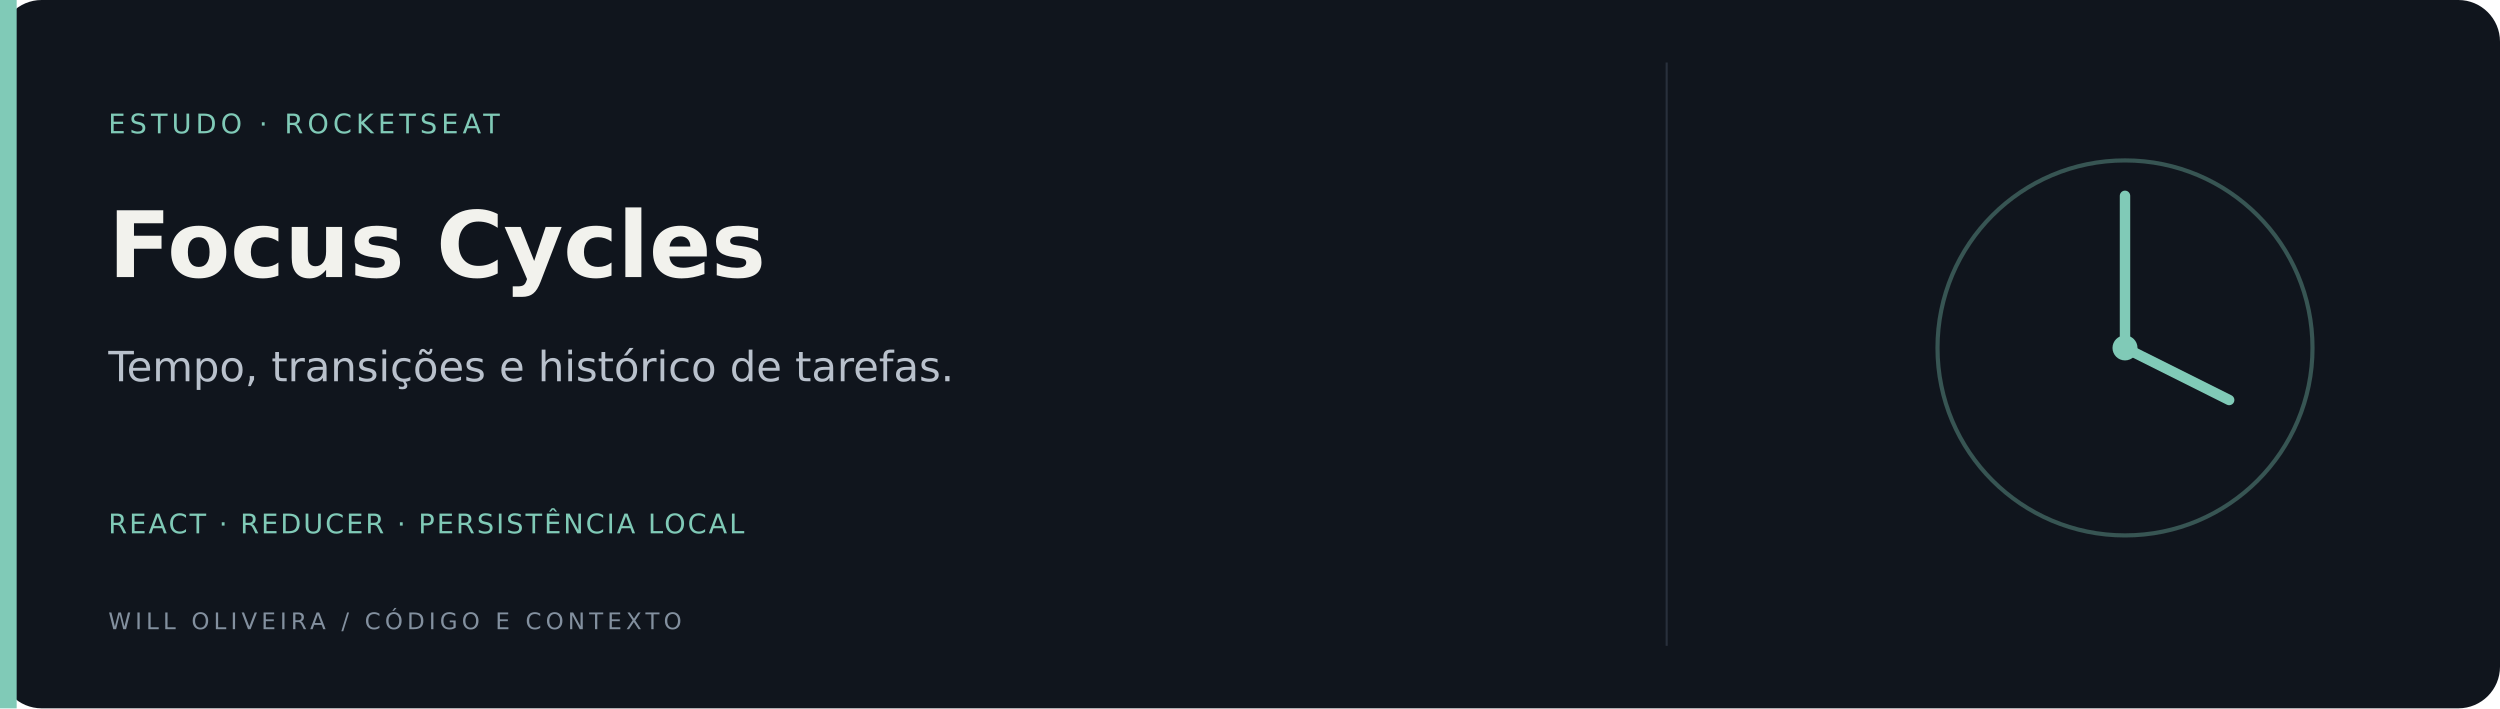
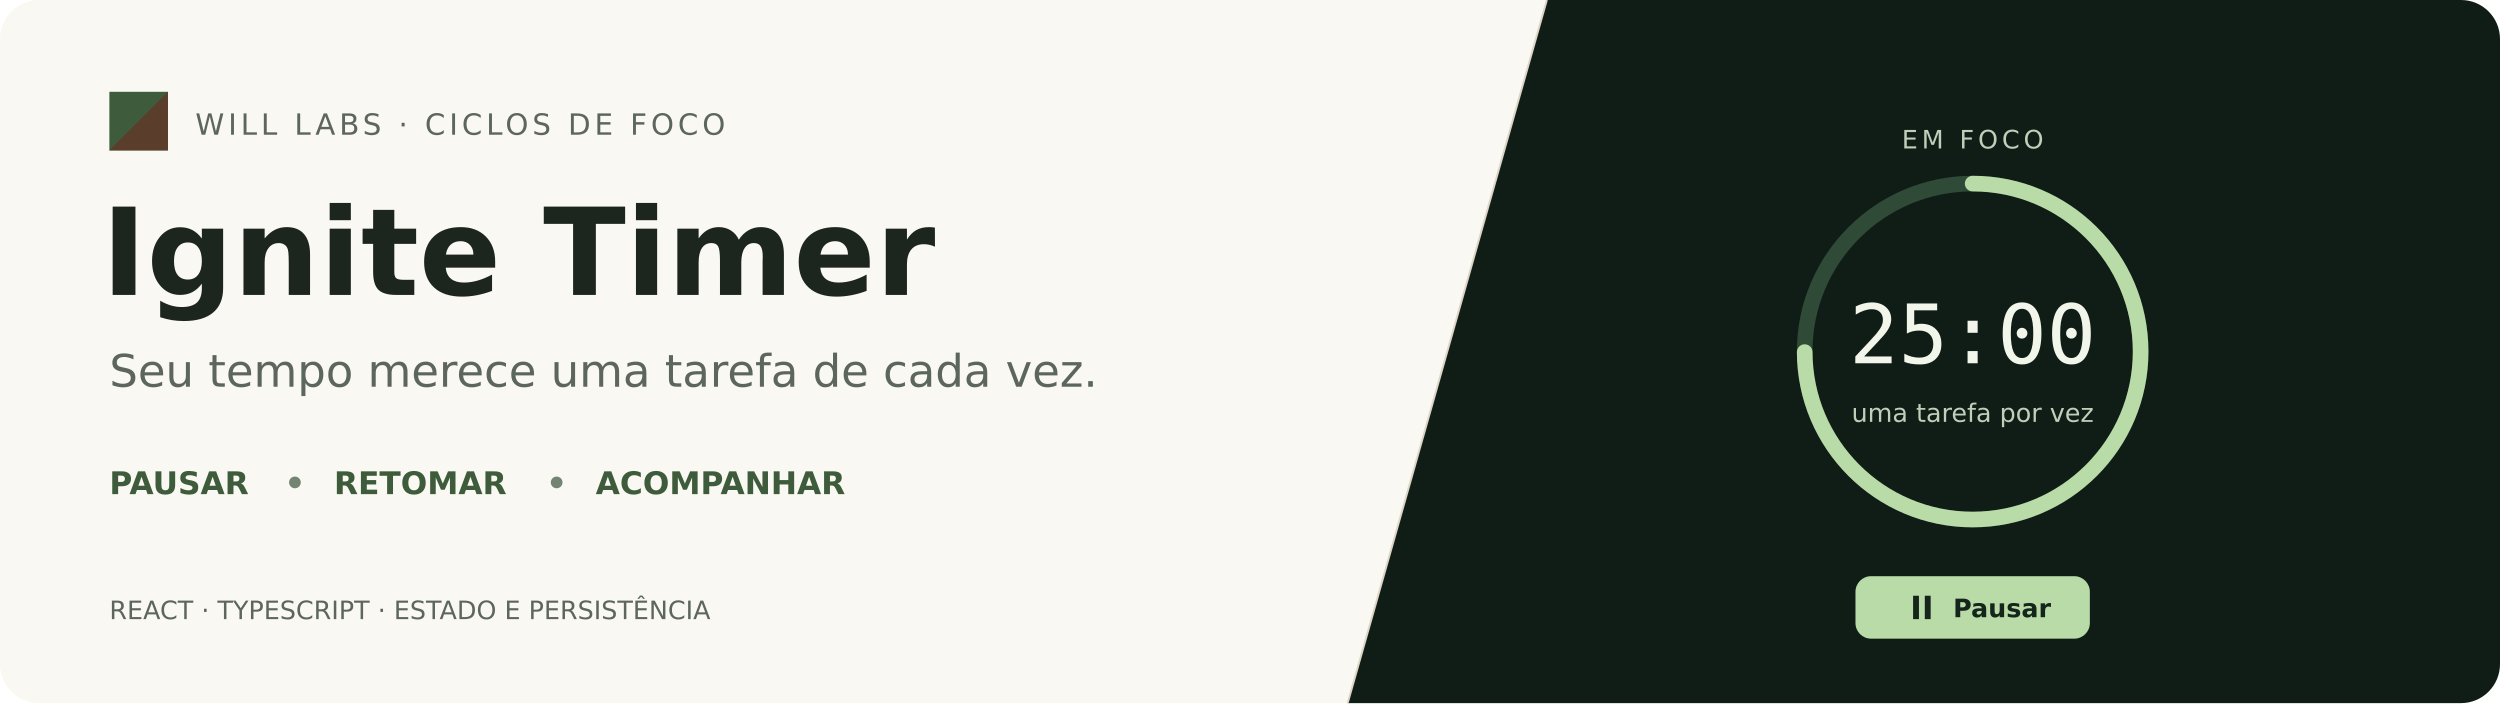
- <svg xmlns="http://www.w3.org/2000/svg" width="1200" height="340" viewBox="0 0 1200 340" role="img" aria-label="Focus Cycles: Tempo, transições e histórico de tarefas.">
-   <rect width="1200" height="340" rx="20" fill="#10151d" />
-   <rect x="0" y="0" width="8" height="340" fill="#80cab7" />
-   <path d="M800 30V310" stroke="#28303c" />
-   <g font-family="DejaVu Sans, sans-serif">
-     <text x="52" y="64" font-size="13" letter-spacing="2" fill="#80cab7">ESTUDO · ROCKETSEAT</text>
-     <text x="52" y="133" font-size="44" font-weight="700" fill="#f2f2ed">Focus Cycles</text>
-     <text x="52" y="183" font-size="20" fill="#b9c1cc">Tempo, transições e histórico de tarefas.</text>
-     <text x="52" y="256" font-size="13" letter-spacing="1" fill="#80cab7">REACT · REDUCER · PERSISTÊNCIA LOCAL</text>
-     <text x="52" y="302" font-size="11" letter-spacing="2" fill="#83909f">WILL OLIVEIRA / CÓDIGO E CONTEXTO</text>
-   </g>
-   <g>
-     <circle cx="1020" cy="167" r="90" fill="none" stroke="#80cab7" stroke-width="2" opacity=".35" />
-     <path d="M1020 94V167L1070 192" fill="none" stroke="#80cab7" stroke-width="5" stroke-linecap="round" />
-     <circle cx="1020" cy="167" r="6" fill="#80cab7" />
+ <svg xmlns="http://www.w3.org/2000/svg" width="1280" height="360" viewBox="0 0 1280 360" role="img" aria-labelledby="title desc">
+   <defs>
+     <clipPath id="round">
+       <rect width="1280" height="360" rx="20" />
+     </clipPath>
+   </defs>
+   <g clip-path="url(#round)">
+     <rect width="1280" height="360" fill="#faf8f2" />
+     <path d="M792 0H1280V360H690Z" fill="#101d16" />
+     <path d="M792 0L690 360" stroke="#ddd5c6" />
+     <path d="M56 47H86V77H56Z" fill="#3e5c3b" />
+     <path d="M56 77L86 47V77Z" fill="#5a3e2b" />
+     <g font-family="DejaVu Sans, sans-serif">
+       <text x="100" y="69" font-size="15" fill="#5c665d" letter-spacing="2">WILL LABS · CICLOS DE FOCO</text>
+       <text x="52" y="151" font-size="62" font-weight="700" fill="#1c251e">Ignite Timer</text>
+       <text x="56" y="198" font-size="23" fill="#5c665d">Seu tempo merece uma tarefa de cada vez.</text>
+       <text x="56" y="253" font-size="16" fill="#3e5c3b" font-weight="700">PAUSAR</text>
+       <circle cx="151" cy="247" r="3" fill="#748472" />
+       <text x="171" y="253" font-size="16" fill="#3e5c3b" font-weight="700">RETOMAR</text>
+       <circle cx="285" cy="247" r="3" fill="#748472" />
+       <text x="305" y="253" font-size="16" fill="#3e5c3b" font-weight="700">ACOMPANHAR</text>
+       <text x="56" y="317" font-size="13" fill="#5c665d">REACT · TYPESCRIPT · ESTADO E PERSISTÊNCIA</text>
+       <text x="1010" y="76" font-size="13" letter-spacing="2" fill="#c0ceba" text-anchor="middle">EM FOCO</text>
+       <circle cx="1010" cy="180" r="86" fill="none" stroke="#2f4a37" stroke-width="8" />
+       <circle cx="1010" cy="180" r="86" fill="none" stroke="#b9dba8" stroke-width="8" stroke-dasharray="405 541" transform="rotate(-90 1010 180)" stroke-linecap="round" />
+       <text x="1010" y="186" font-family="DejaVu Sans Mono, monospace" font-size="42" fill="#f1f5ea" text-anchor="middle">25:00</text>
+       <text x="1010" y="216" font-size="13" fill="#c0ceba" text-anchor="middle">uma tarefa por vez</text>
+       <rect x="950" y="295" width="120" height="32" rx="8" fill="#b9dba8" />
+       <path d="M981 305V317M987 305V317" stroke="#15251b" stroke-width="3" />
+       <text x="1000" y="316" font-size="13" fill="#15251b" font-weight="700">Pausar</text>
+     </g>
  </g>
</svg>
